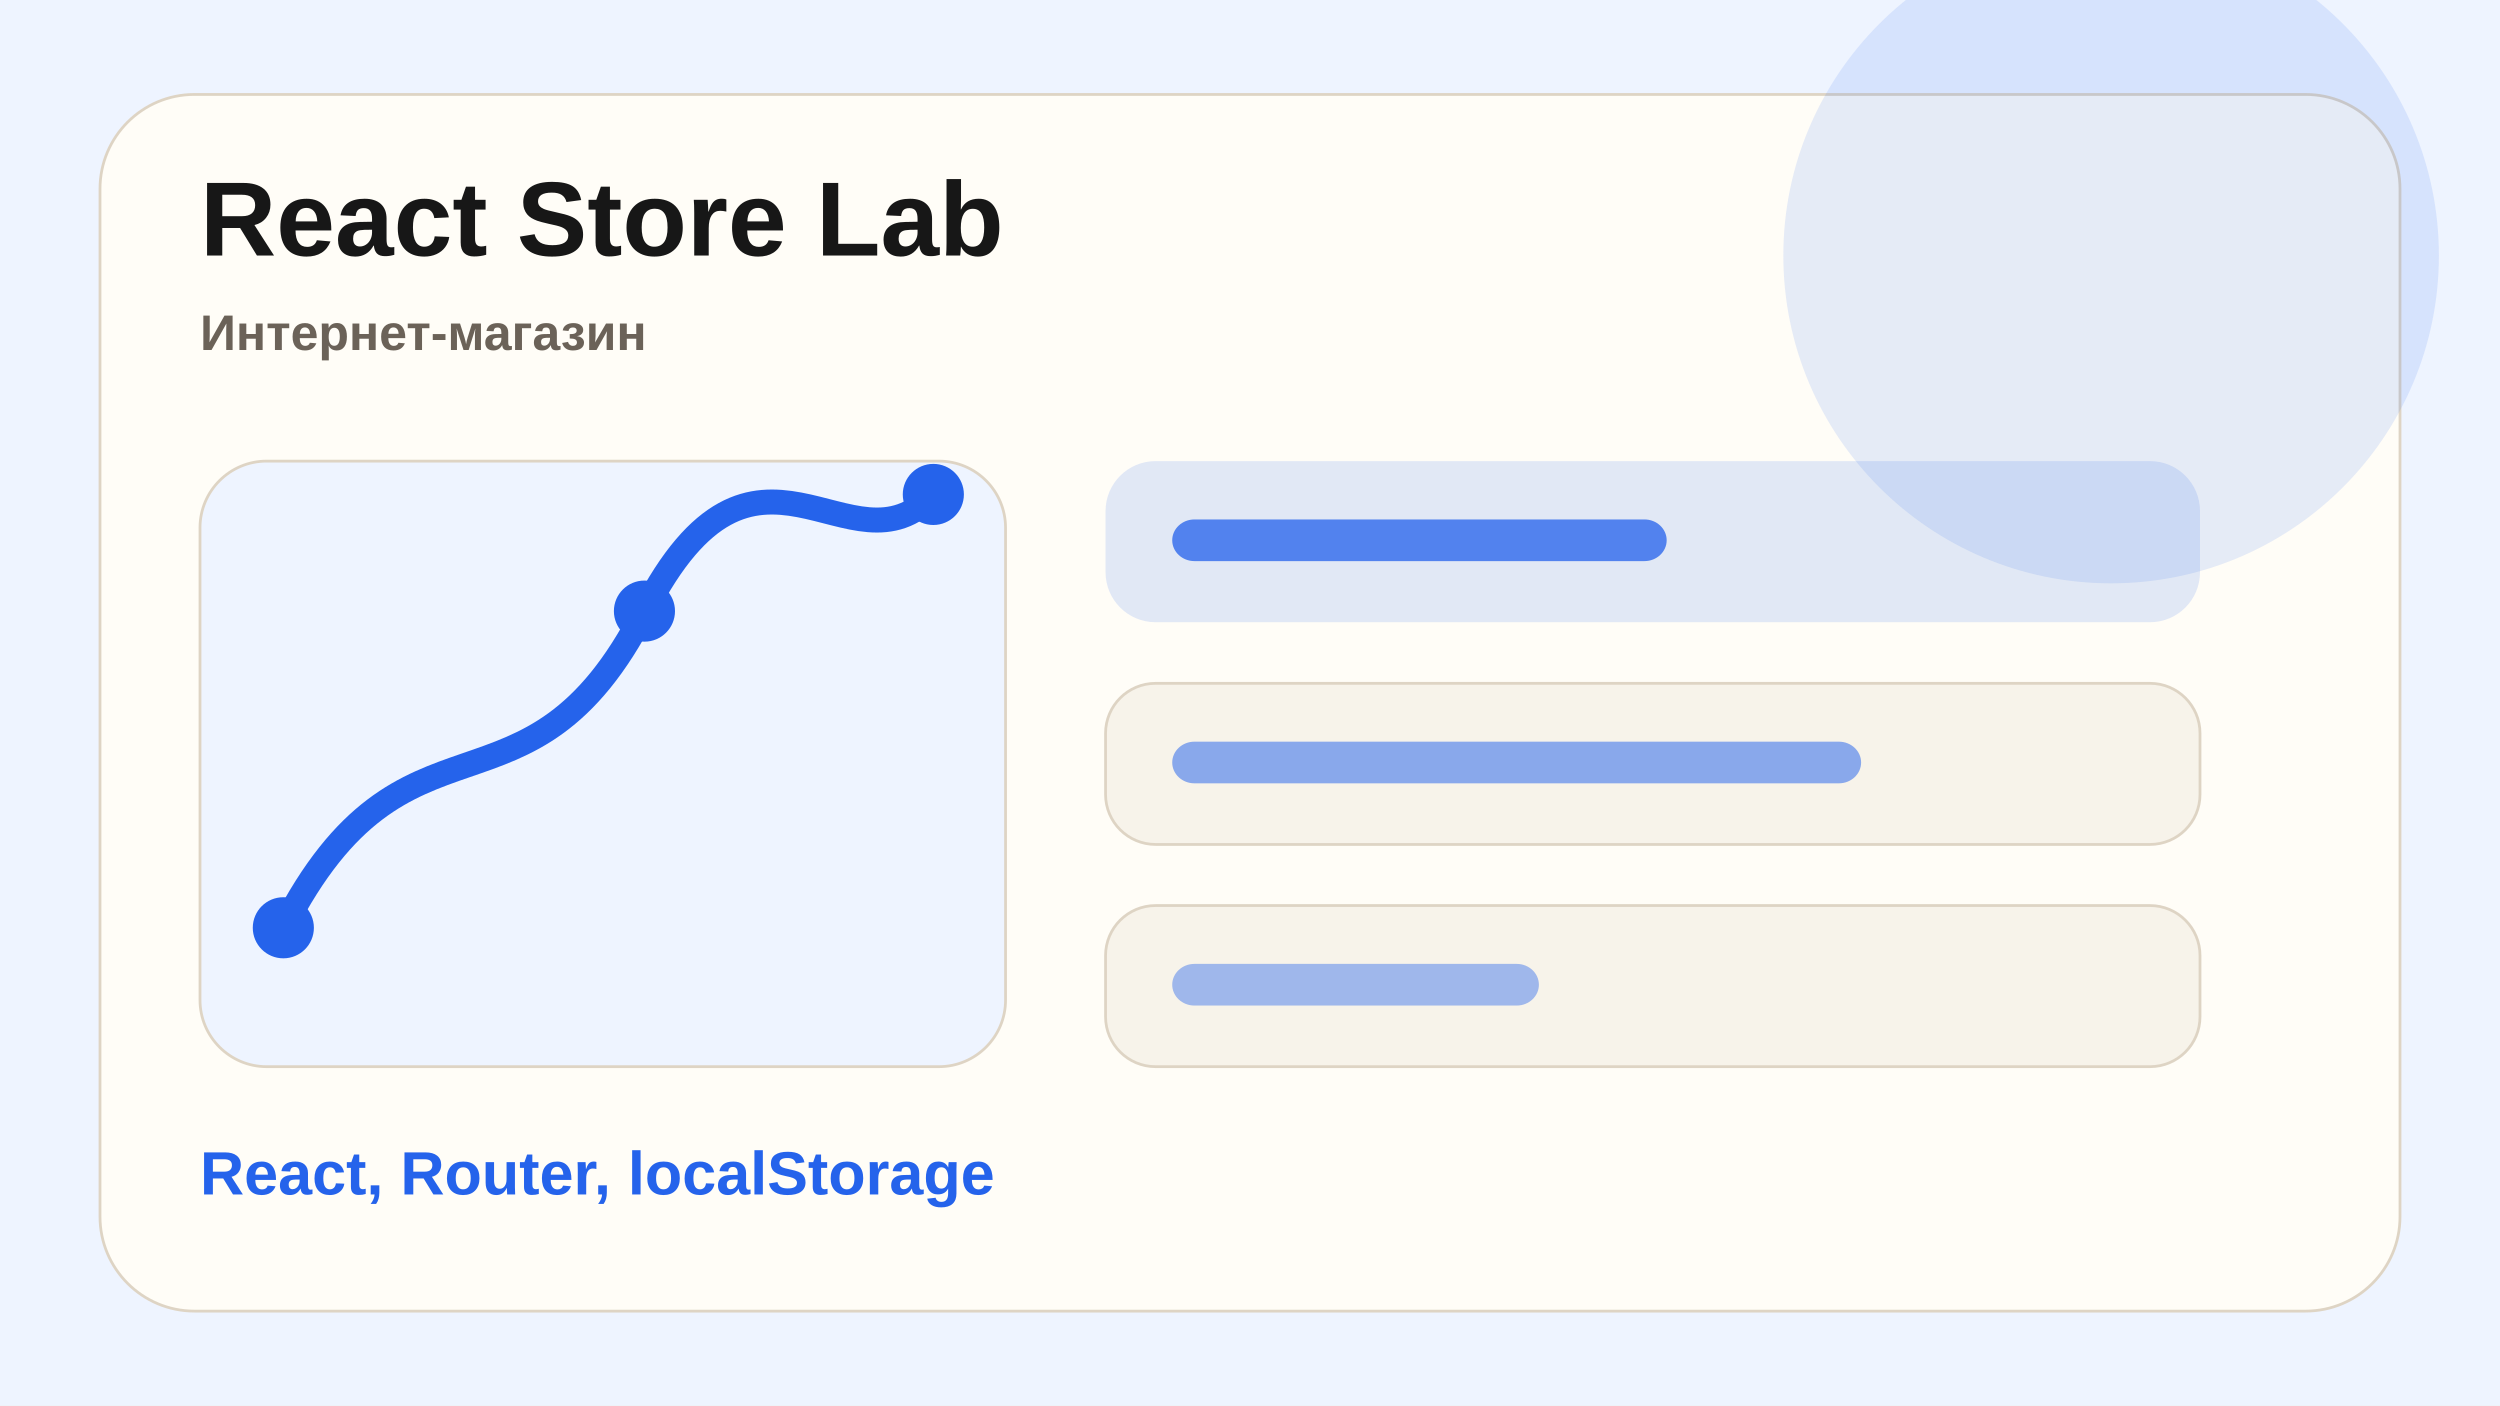
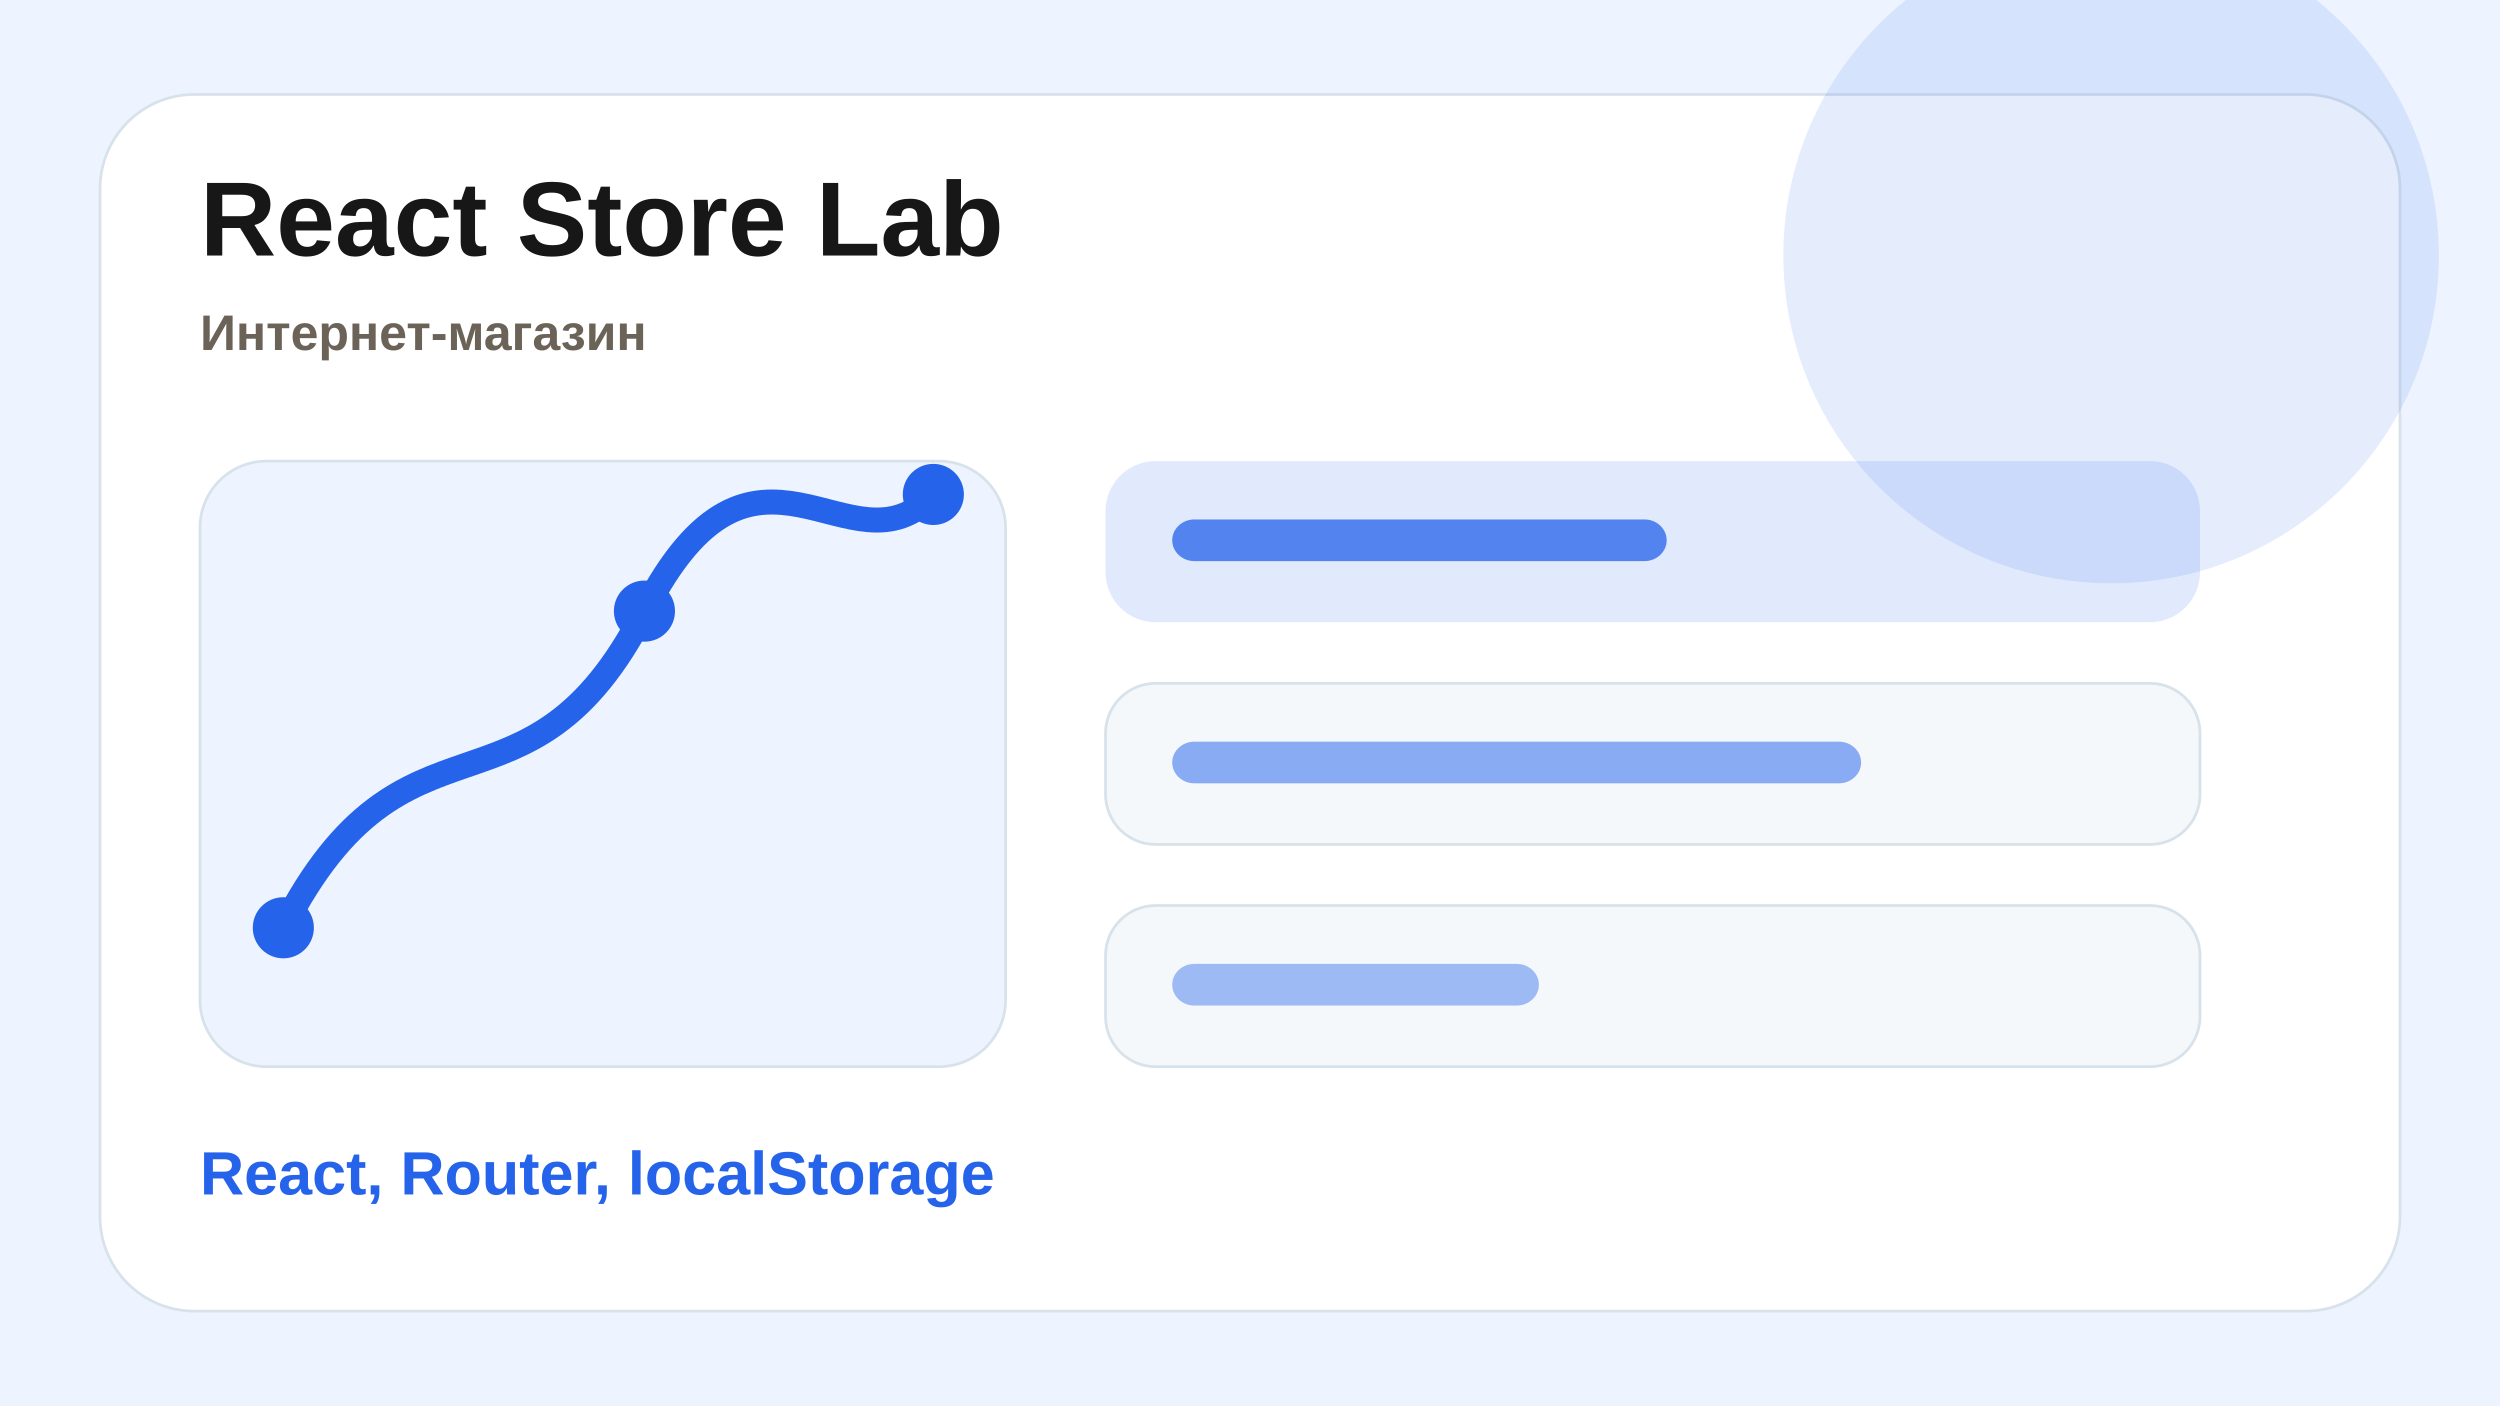
<svg xmlns="http://www.w3.org/2000/svg" width="900" height="506" viewBox="0 0 900 506">
  <rect width="900" height="506" fill="#eef4ff" />
-   <rect x="36" y="34" width="828" height="438" rx="34" fill="#fffdf7" stroke="#ded4c4" />
+   <rect x="36" y="34" width="828" height="438" rx="34" fill="#ffffff" stroke="#d8e2ea" />
  <circle cx="760" cy="92" r="118" fill="#2563eb" opacity=".12" />
  <text x="72" y="92" fill="#171717" font-family="Arial" font-size="38" font-weight="900">React Store Lab</text>
  <text x="72" y="126" fill="#6b6258" font-family="Arial" font-size="18" font-weight="700">Интернет-магазин</text>
-   <rect x="72" y="166" width="290" height="218" rx="24" fill="#eef4ff" stroke="#ded4c4" />
+   <rect x="72" y="166" width="290" height="218" rx="24" fill="#eef4ff" stroke="#d8e2ea" />
  <rect x="398" y="166" width="394" height="58" rx="18" fill="#2563eb" opacity=".14" />
  <rect x="422" y="187" width="178" height="15" rx="8" fill="#2563eb" opacity=".76" />
-   <rect x="398" y="246" width="394" height="58" rx="18" fill="#f7f3ea" stroke="#ded4c4" />
+   <rect x="398" y="246" width="394" height="58" rx="18" fill="#f4f8fb" stroke="#d8e2ea" />
  <rect x="422" y="267" width="248" height="15" rx="8" fill="#2563eb" opacity=".52" />
-   <rect x="398" y="326" width="394" height="58" rx="18" fill="#f7f3ea" stroke="#ded4c4" />
+   <rect x="398" y="326" width="394" height="58" rx="18" fill="#f4f8fb" stroke="#d8e2ea" />
  <rect x="422" y="347" width="132" height="15" rx="8" fill="#2563eb" opacity=".42" />
  <path d="M102 334 C146 248 190 302 232 220 C272 142 306 210 336 178" fill="none" stroke="#2563eb" stroke-width="9" stroke-linecap="round" />
  <circle cx="102" cy="334" r="11" fill="#2563eb" />
  <circle cx="232" cy="220" r="11" fill="#2563eb" />
  <circle cx="336" cy="178" r="11" fill="#2563eb" />
  <text x="72" y="430" fill="#2563eb" font-family="Arial" font-size="22" font-weight="900">React, Router, localStorage</text>
</svg>
